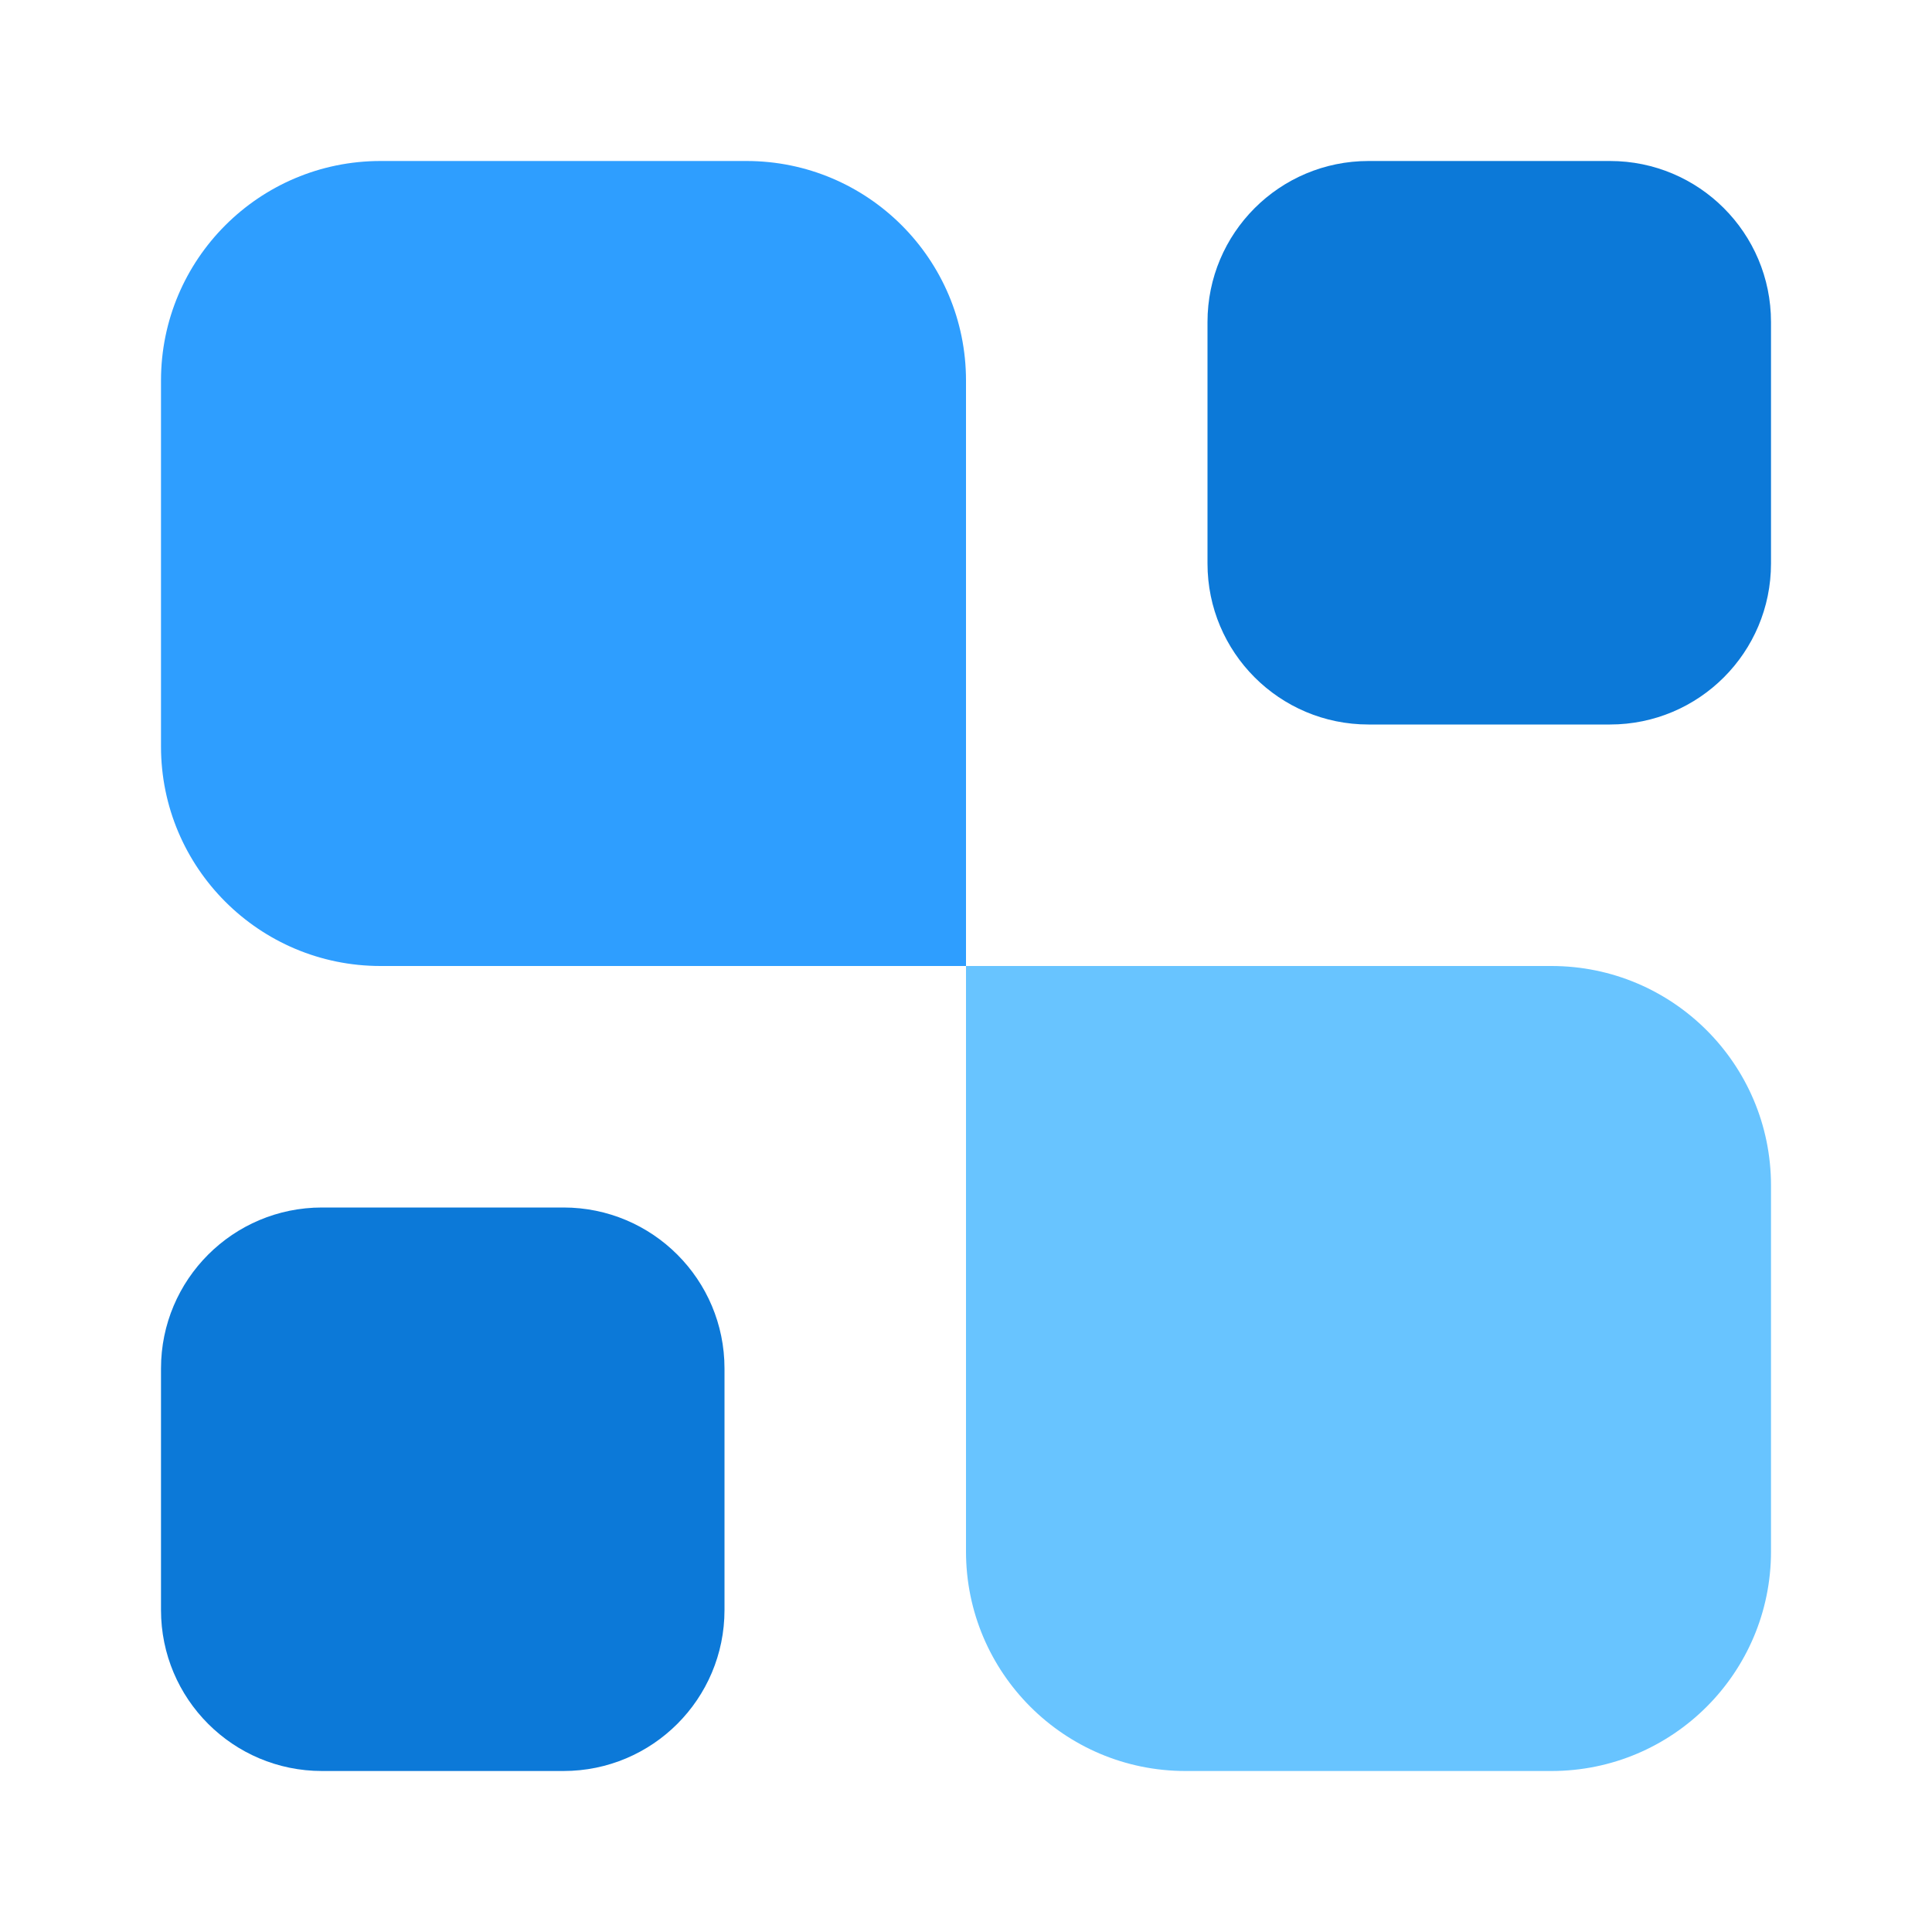
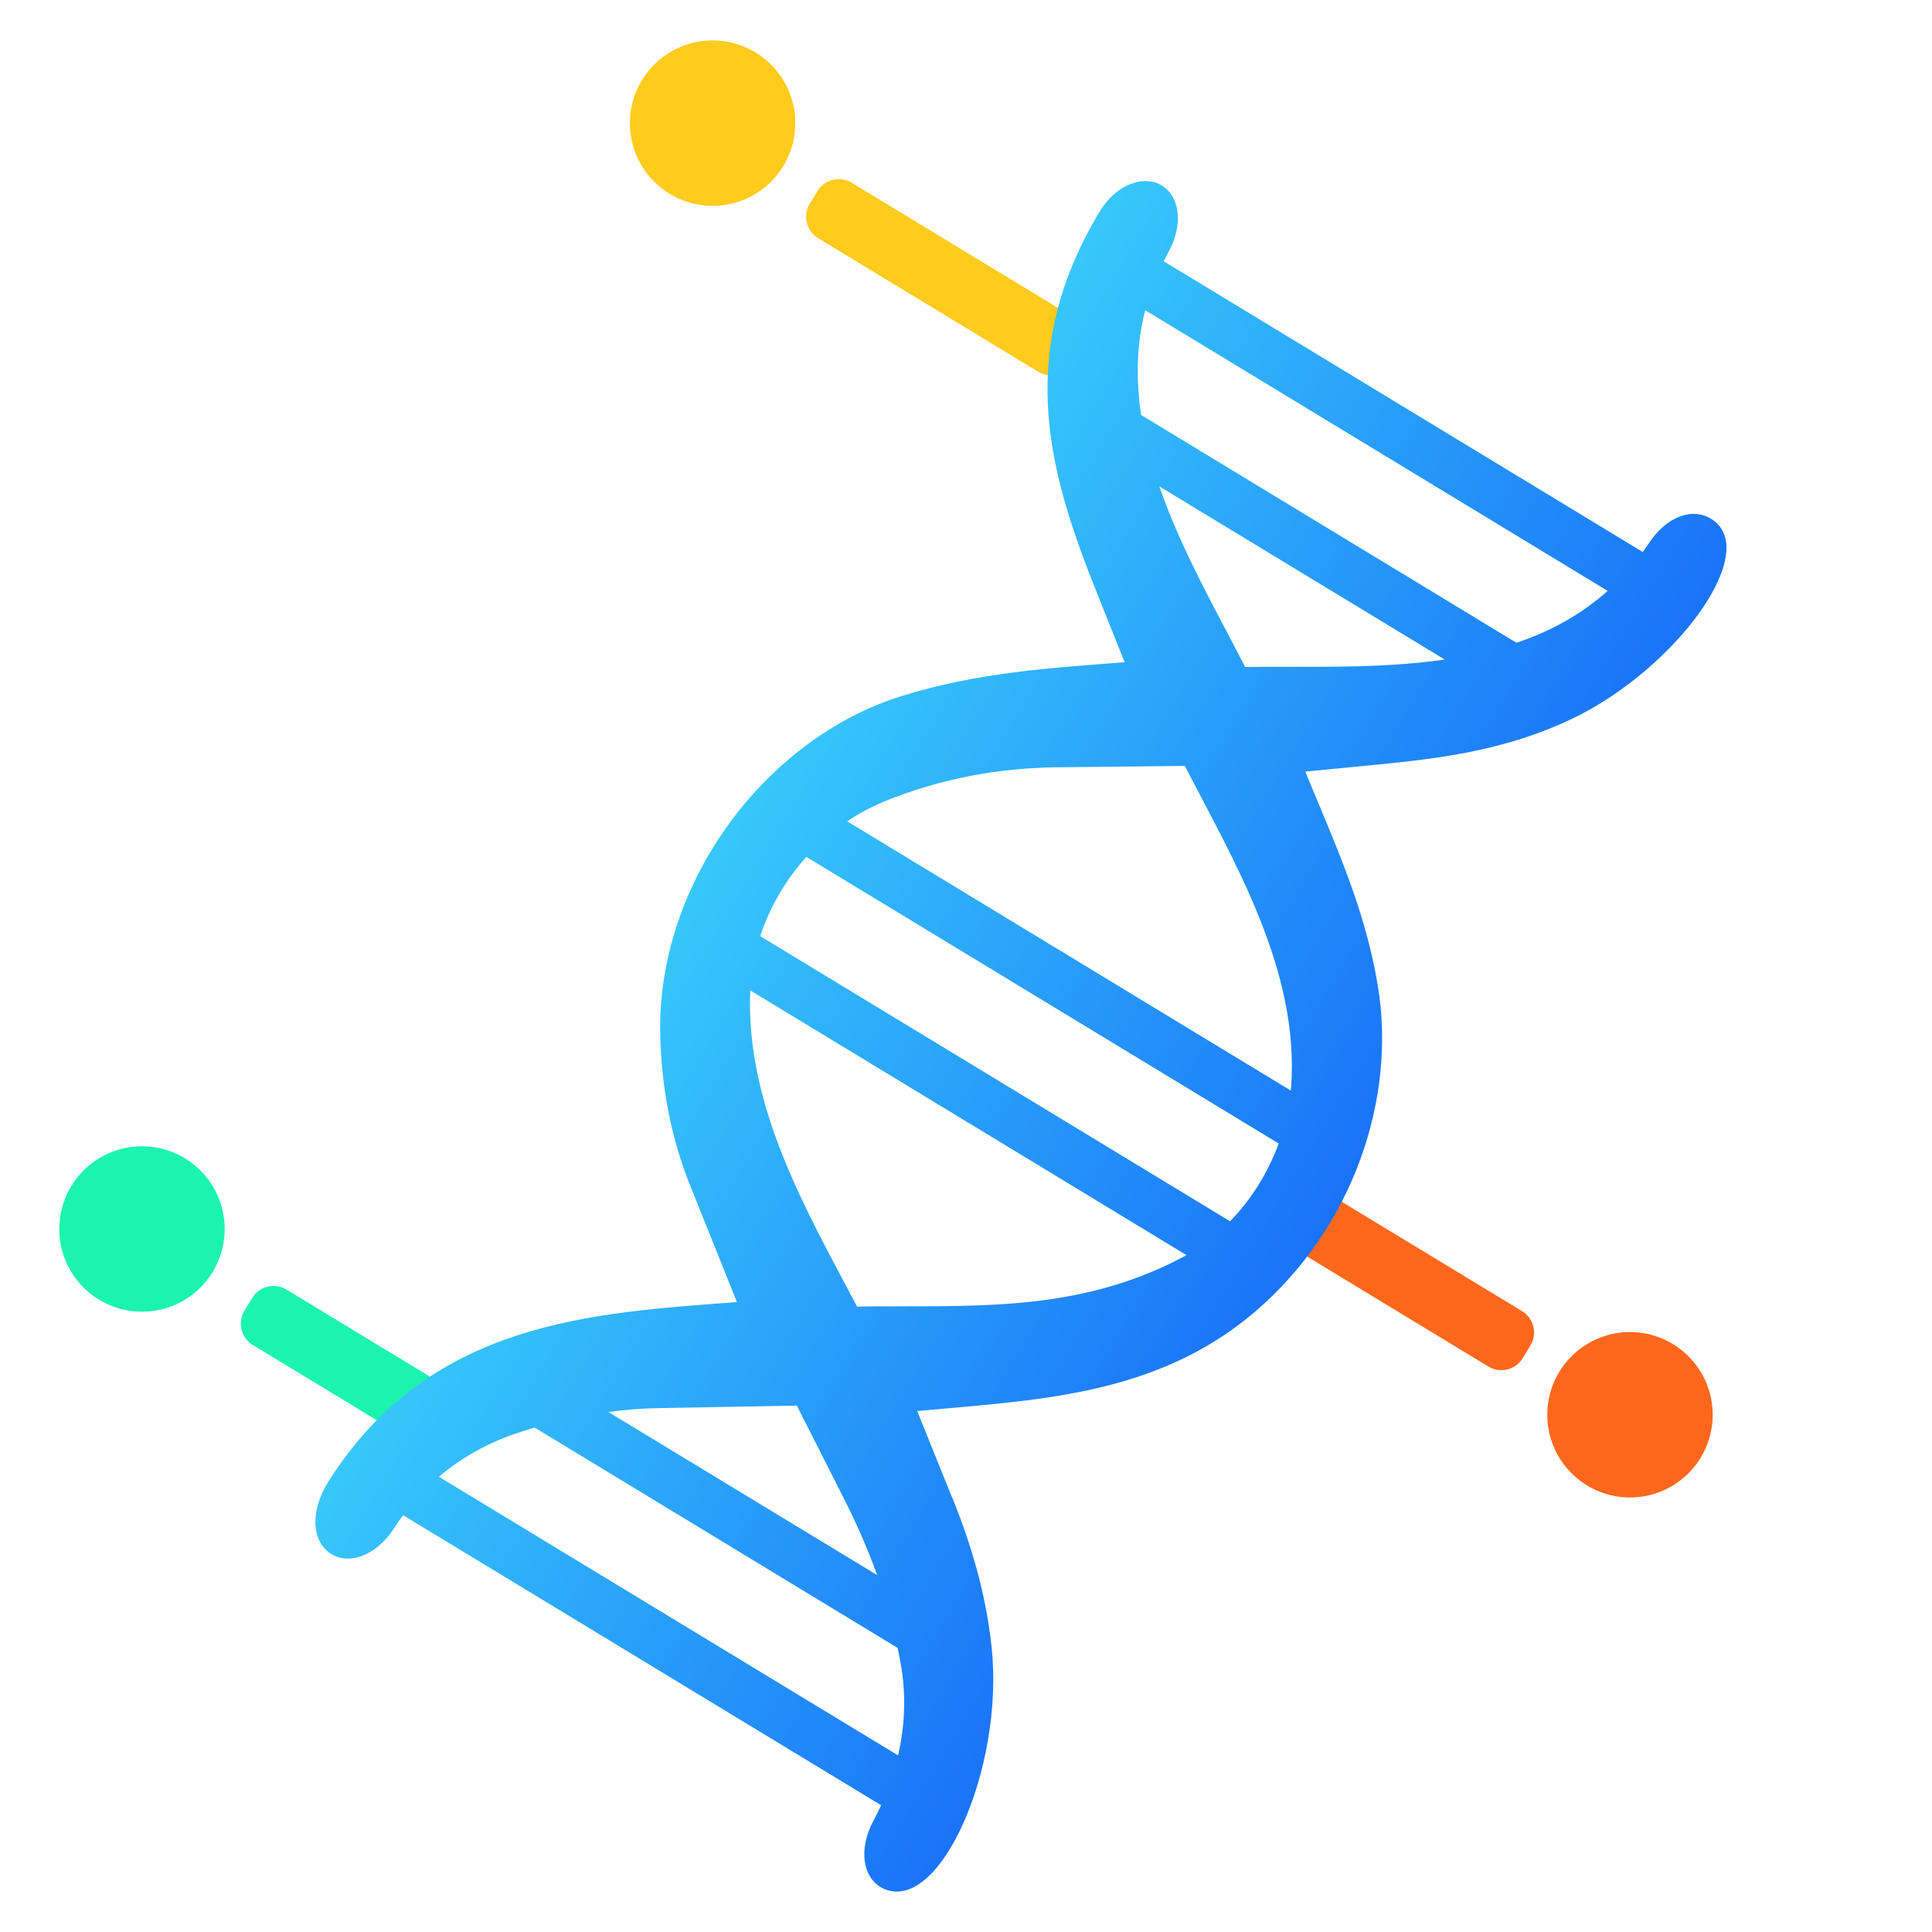
- <svg xmlns="http://www.w3.org/2000/svg" width="24" height="24" viewBox="0 0 24 24" fill="none">
-   <path d="M22 19.273C22 20.779 20.779 22 19.273 22H14.727C13.221 22 12 20.779 12 19.273V12H19.273C20.779 12 22 13.221 22 14.727V19.273Z" fill="#68C4FF" />
-   <path d="M20 2C21.105 2 22 2.895 22 4V7C22 8.105 21.105 9 20 9H17C15.895 9 15 8.105 15 7V4C15 2.895 15.895 2 17 2H20Z" fill="#0C79D8" />
-   <path d="M7 15C8.105 15 9 15.895 9 17V20C9 21.105 8.105 22 7 22H4C2.895 22 2 21.105 2 20V17C2 15.895 2.895 15 4 15H7Z" fill="#0C79D8" />
-   <path d="M12 12H4.727C3.221 12 2 10.779 2 9.273V4.727C2 3.221 3.221 2 4.727 2H9.273C10.779 2 12 3.221 12 4.727V12Z" fill="#2E9EFF" />
+ <svg xmlns="http://www.w3.org/2000/svg" version="1.1" viewBox="0 0 255.12 255.12">
+   <defs>
+     <linearGradient id="logo-gradient" x1="91.34" y1="130.73" x2="186.71" y2="130.73" gradientTransform="translate(83.78 -47.06) rotate(31.25)" gradientUnits="userSpaceOnUse">
+       <stop offset="0" stop-color="#37c8fb" />
+       <stop offset="1" stop-color="#1973f8" />
+     </linearGradient>
+   </defs>
+   <rect fill="#ffcb1c" x="104.48" y="32.33" width="40.57" height="8.56" rx="3.31" ry="3.31" transform="translate(37.1 -59.42) rotate(31.25)" />
+   <circle fill="#ffcb1c" cx="94.1" cy="16.26" r="10.92" />
+   <rect fill="#1bf4ad" x="30.32" y="176.73" width="33.86" height="8.56" rx="3.31" ry="3.31" transform="translate(100.77 1.76) rotate(31.25)" />
+   <circle fill="#1bf4ad" cx="18.75" cy="162.29" r="10.92" />
+   <rect fill="#ff681c" x="165.08" y="164.03" width="39.34" height="8.56" rx="3.31" ry="3.31" transform="translate(114.14 -71.43) rotate(31.25)" />
+   <circle fill="#ff681c" cx="215.24" cy="186.82" r="10.92" />
+   <path fill="url(#logo-gradient)" d="M125.66,197.59l-4.54-11.26c15.18-1.44,31.39-1.81,44.61-13.12,12.95-11.09,18.72-28.18,16.2-43.13-1.73-10.27-5.59-18.51-9.57-28.19l9.58-.93c8.58-.84,17.1-1.96,25.66-6.05,13.78-6.58,25.49-22.59,18.08-26.55-2.44-1.3-5.69-.05-7.95,3.38-.26.4-.54.77-.81,1.15l-63.25-38.39c.2-.39.39-.78.61-1.18,2.08-3.76,1.51-7.64-1.16-8.99-2.33-1.18-5.81.13-7.91,3.61-11.73,19.43-6.22,35.71-.09,51.04l3.39,8.47c-10.39.79-19.53,1.4-29.38,4.44-18.11,5.6-32.4,24.79-31.95,44.74.16,7.18,1.52,13.86,3.96,19.94l6.17,15.37c-19.24,1.45-40.43,2.5-53.86,23.56-2.44,3.83-2.38,7.73.02,9.52,2.36,1.76,6.15.52,8.51-3.14.4-.62.82-1.22,1.25-1.8l63.12,38.3c-.32.69-.66,1.38-1.02,2.06-2.05,3.81-1.37,7.65,1.25,8.91,7.43,3.58,16.05-15.75,14.37-31.78-.75-7.18-2.74-13.73-5.27-19.98ZM100.39,123.62c1.27-3.89,3.38-7.46,6.09-10.47l62.37,37.85c-1.4,3.82-3.6,7.37-6.42,10.27l-62.04-37.65ZM212.29,78.03c-3.57,3.19-7.66,5.37-12.04,6.85l-49.56-30.08c-.69-4.57-.64-9.21.53-13.84l61.06,37.06ZM153.08,64.22l37.69,22.87c-8.99,1.31-18.38.86-26.35.99-3.61-7.08-8.35-15.23-11.33-23.86ZM116.86,105.79c7.54-3.05,15.22-4.39,22.71-4.47l16.89-.18c6.43,12.5,15.18,26.98,14.03,42.46-.01.14-.03.27-.04.41l-58.57-35.55c1.57-1.06,3.24-1.96,4.99-2.67ZM99.07,130.78l57.59,34.95c-.13.07-.26.16-.39.23-14.31,7.62-28.55,6.36-43.1,6.57-6.51-12.4-14.75-26.29-14.1-41.74ZM105.22,185.61l6.17,12.18c1.66,3.27,3.16,6.67,4.44,10.2l-35.5-21.54c2.23-.3,4.45-.47,6.64-.51l18.25-.33ZM57.96,195c3.09-2.62,6.59-4.51,10.29-5.75.78-.26,1.57-.51,2.35-.74l47.94,29.1c.17.83.33,1.65.47,2.49.63,3.82.49,7.76-.42,11.7l-60.64-36.8Z" />
</svg>
